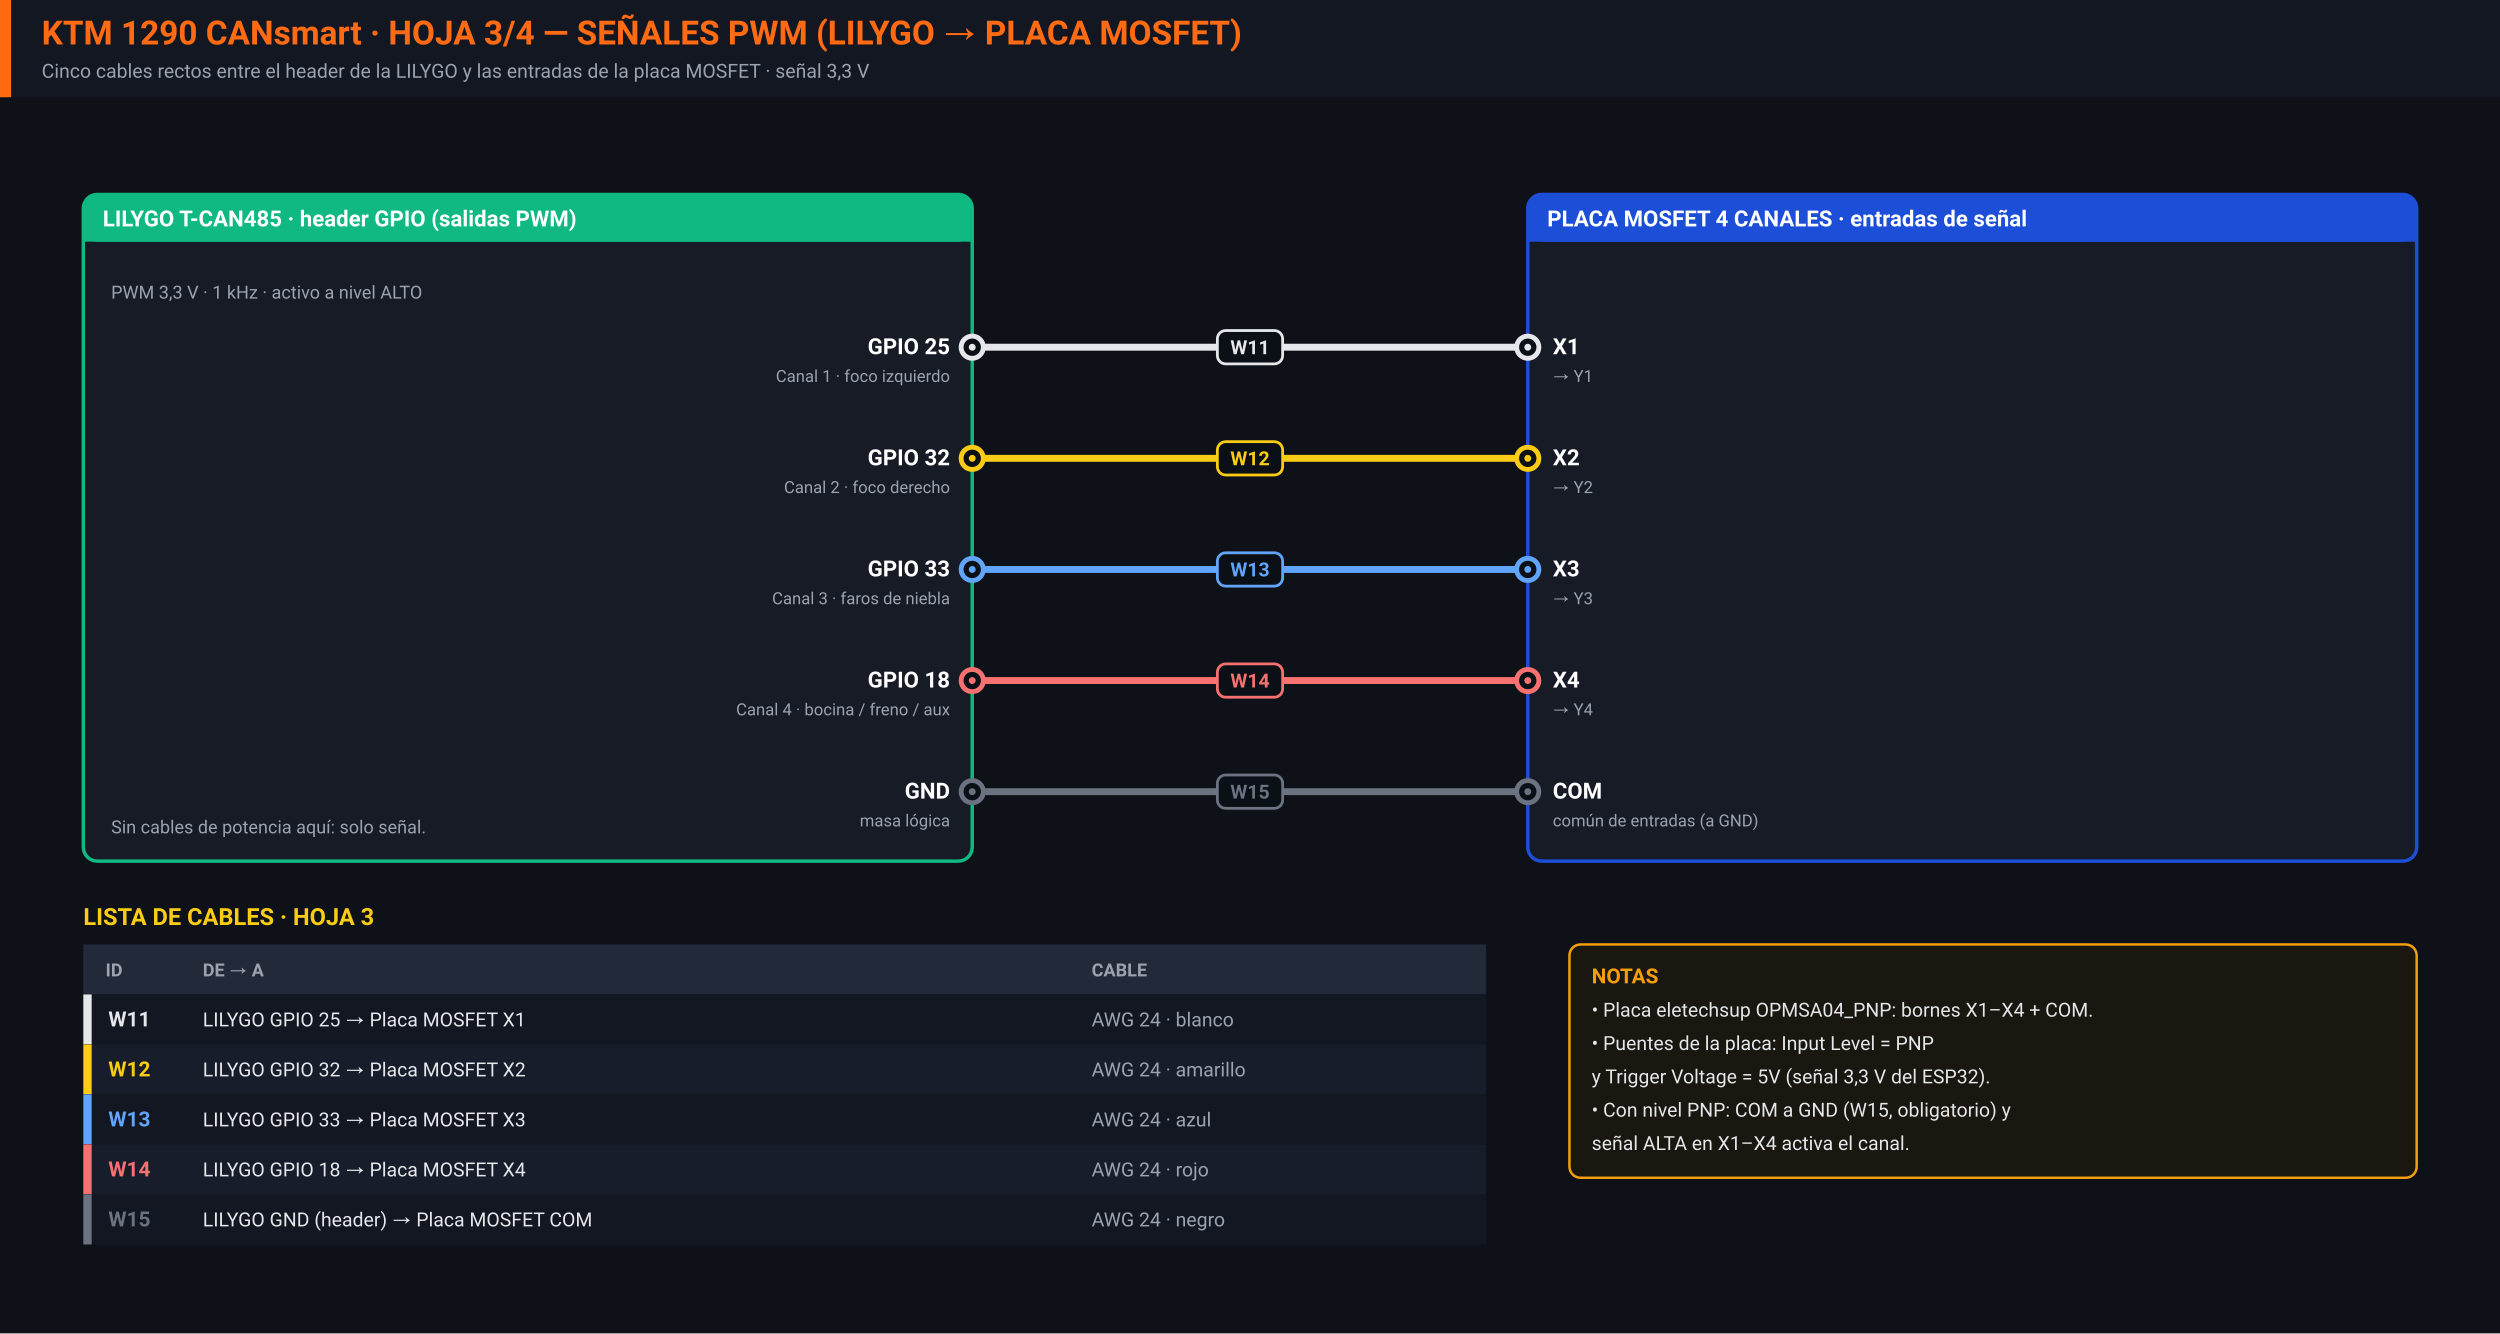
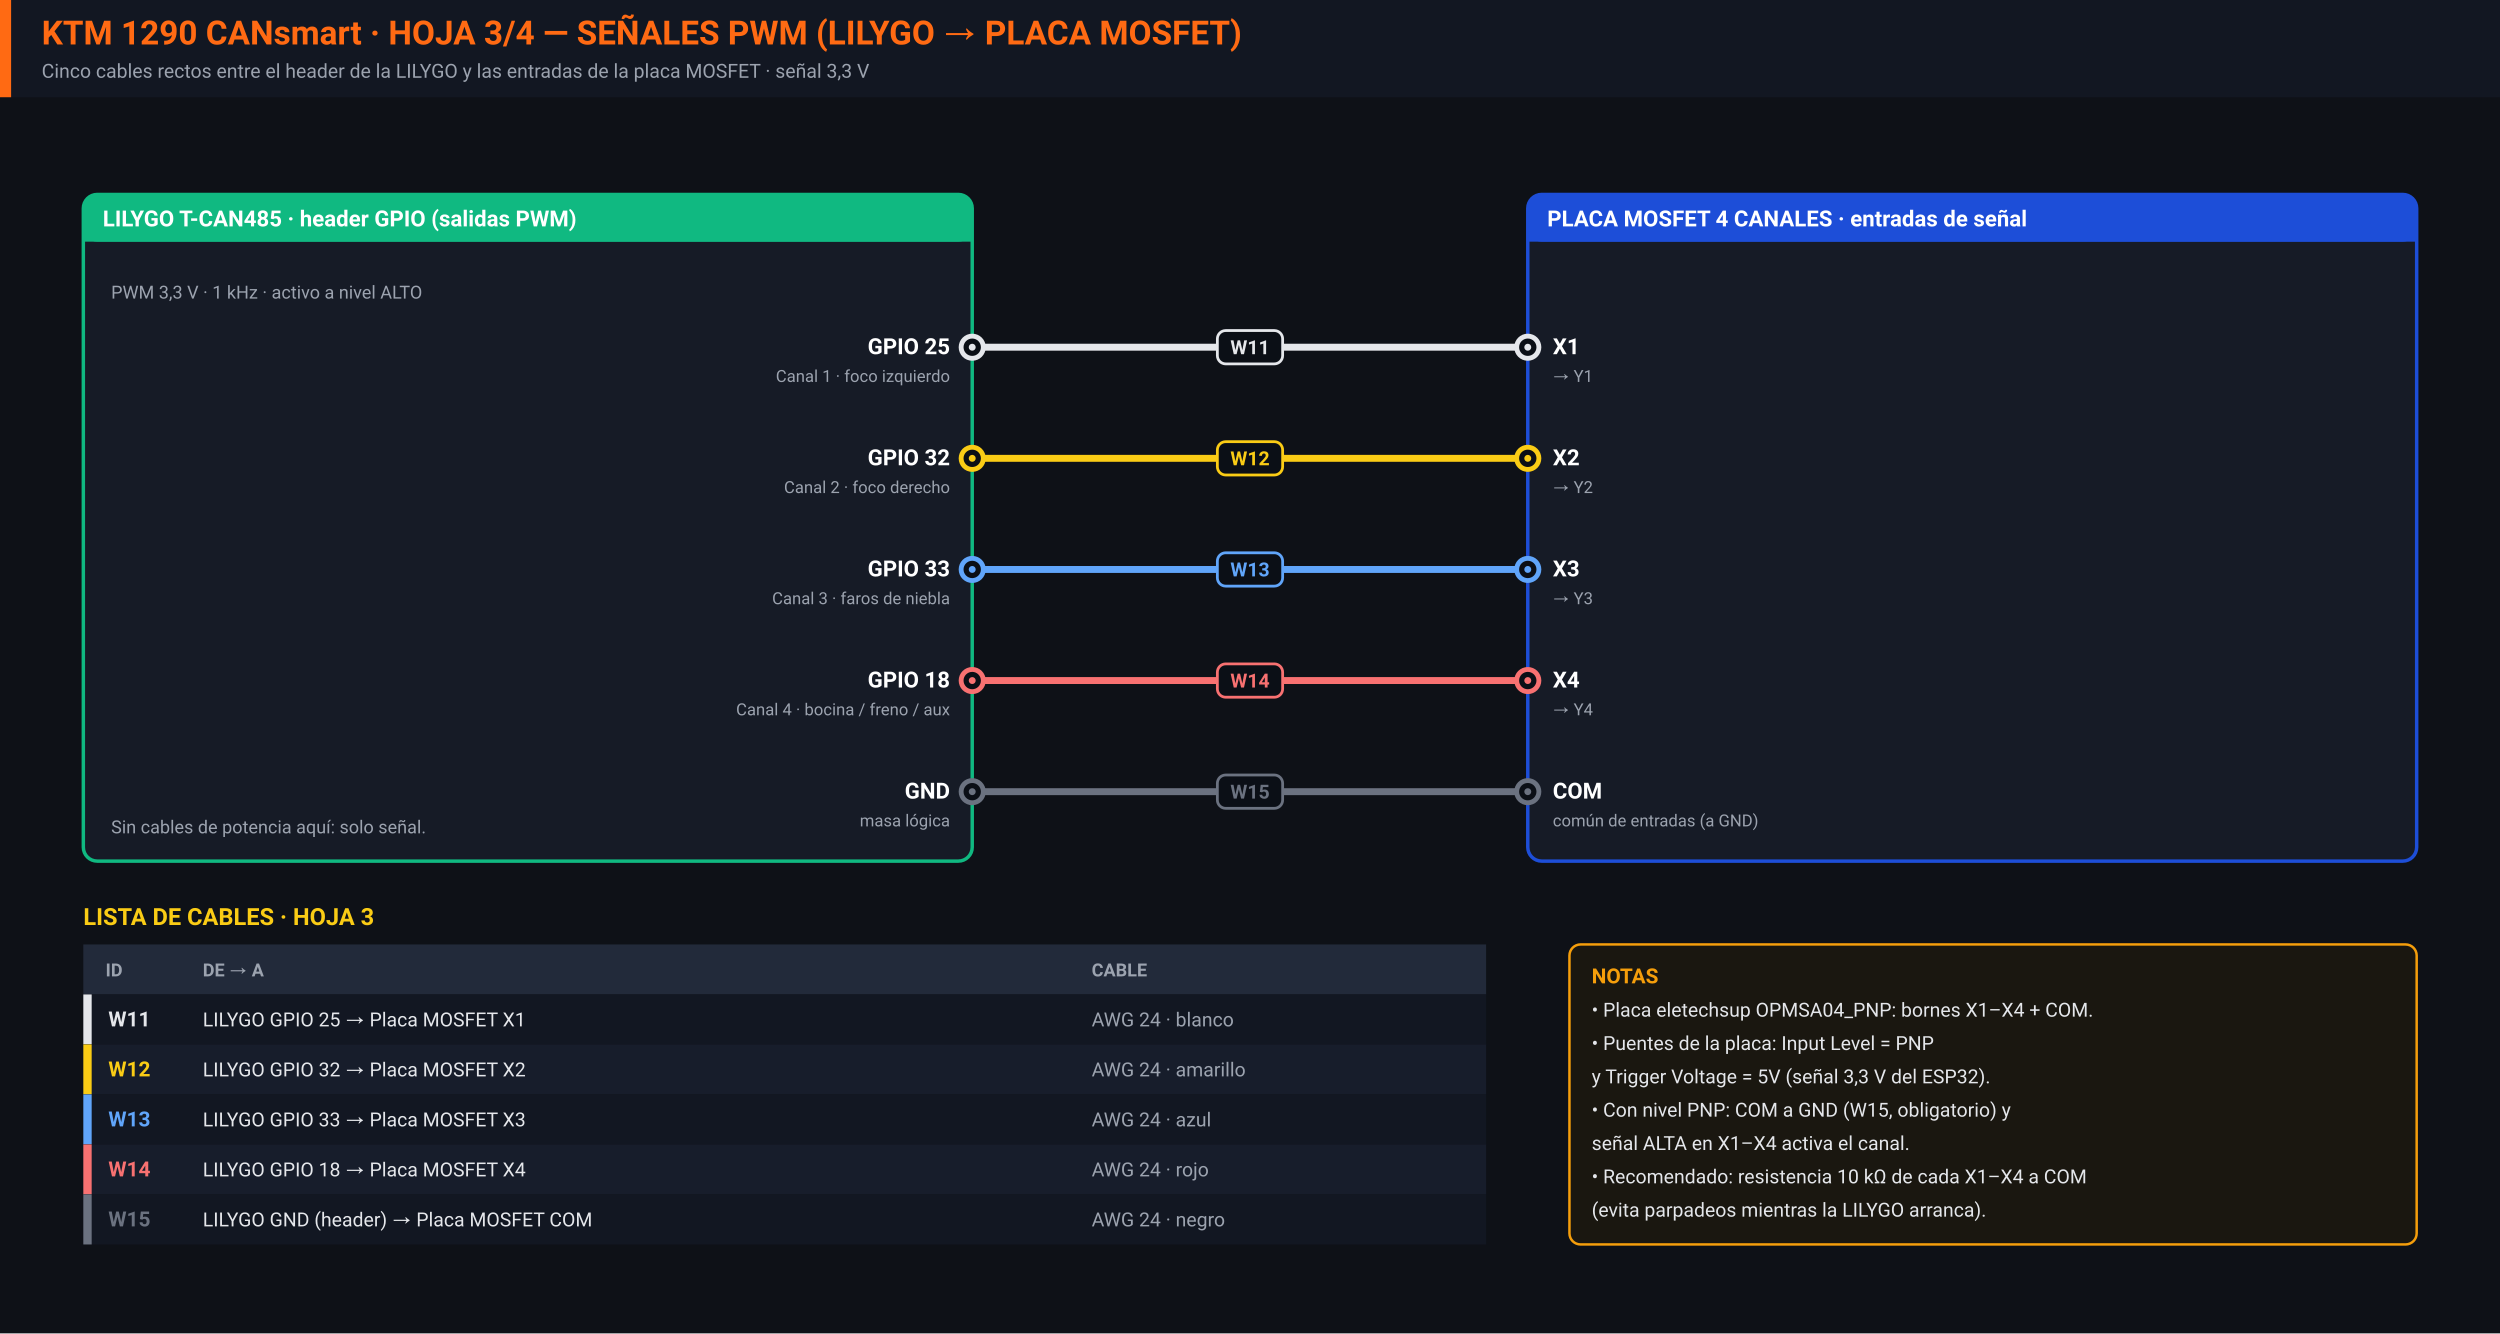
<svg xmlns="http://www.w3.org/2000/svg" viewBox="0 0 1800 960" width="1800" height="960" font-family="'Segoe UI', Roboto, Helvetica, Arial, sans-serif">
  <rect width="1800" height="960" fill="#0e1117" />
  <rect width="1800" height="70" fill="#121722" />
  <rect width="8" height="70" fill="#ff6a13" />
  <text x="30" y="32" font-size="24" font-weight="bold" fill="#ff6a13">KTM 1290 CANsmart · HOJA 3/4 — SEÑALES PWM  (LILYGO → PLACA MOSFET)</text>
  <text x="30" y="56" font-size="14" fill="#9ca3af">Cinco cables rectos entre el header de la LILYGO y las entradas de la placa MOSFET · señal 3,3 V</text>
  <rect x="60" y="140" width="640" height="480" rx="10" fill="#161b26" stroke="#10b981" stroke-width="2.5" />
  <rect x="60" y="140" width="640" height="34" rx="10" fill="#10b981" />
  <rect x="60" y="164" width="640" height="10" fill="#10b981" />
  <text x="74" y="163.0" font-size="16" fill="#ffffff" font-weight="bold" text-anchor="start">LILYGO T-CAN485 · header GPIO (salidas PWM)</text>
  <rect x="1100" y="140" width="640" height="480" rx="10" fill="#161b26" stroke="#1d4ed8" stroke-width="2.5" />
  <rect x="1100" y="140" width="640" height="34" rx="10" fill="#1d4ed8" />
  <rect x="1100" y="164" width="640" height="10" fill="#1d4ed8" />
  <text x="1114" y="163.0" font-size="16" fill="#ffffff" font-weight="bold" text-anchor="start">PLACA MOSFET 4 CANALES · entradas de señal</text>
  <text x="684" y="255" font-size="16" fill="#ffffff" font-weight="bold" text-anchor="end">GPIO 25</text>
  <text x="684" y="275" font-size="12" fill="#9ca3af" font-weight="normal" text-anchor="end">Canal 1 · foco izquierdo</text>
  <text x="1118" y="255" font-size="16" fill="#ffffff" font-weight="bold" text-anchor="start">X1</text>
  <text x="1118" y="275" font-size="12" fill="#9ca3af" font-weight="normal" text-anchor="start">→ Y1</text>
  <text x="684" y="335" font-size="16" fill="#ffffff" font-weight="bold" text-anchor="end">GPIO 32</text>
  <text x="684" y="355" font-size="12" fill="#9ca3af" font-weight="normal" text-anchor="end">Canal 2 · foco derecho</text>
  <text x="1118" y="335" font-size="16" fill="#ffffff" font-weight="bold" text-anchor="start">X2</text>
  <text x="1118" y="355" font-size="12" fill="#9ca3af" font-weight="normal" text-anchor="start">→ Y2</text>
  <text x="684" y="415" font-size="16" fill="#ffffff" font-weight="bold" text-anchor="end">GPIO 33</text>
  <text x="684" y="435" font-size="12" fill="#9ca3af" font-weight="normal" text-anchor="end">Canal 3 · faros de niebla</text>
  <text x="1118" y="415" font-size="16" fill="#ffffff" font-weight="bold" text-anchor="start">X3</text>
  <text x="1118" y="435" font-size="12" fill="#9ca3af" font-weight="normal" text-anchor="start">→ Y3</text>
  <text x="684" y="495" font-size="16" fill="#ffffff" font-weight="bold" text-anchor="end">GPIO 18</text>
  <text x="684" y="515" font-size="12" fill="#9ca3af" font-weight="normal" text-anchor="end">Canal 4 · bocina / freno / aux</text>
  <text x="1118" y="495" font-size="16" fill="#ffffff" font-weight="bold" text-anchor="start">X4</text>
  <text x="1118" y="515" font-size="12" fill="#9ca3af" font-weight="normal" text-anchor="start">→ Y4</text>
  <text x="684" y="575" font-size="16" fill="#ffffff" font-weight="bold" text-anchor="end">GND</text>
  <text x="684" y="595" font-size="12" fill="#9ca3af" font-weight="normal" text-anchor="end">masa lógica</text>
  <text x="1118" y="575" font-size="16" fill="#ffffff" font-weight="bold" text-anchor="start">COM</text>
  <text x="1118" y="595" font-size="12" fill="#9ca3af" font-weight="normal" text-anchor="start">común de entradas (a GND)</text>
  <text x="80" y="215" font-size="13" fill="#9ca3af" font-weight="normal" text-anchor="start">PWM 3,3 V · 1 kHz · activo a nivel ALTO</text>
  <text x="80" y="600" font-size="13" fill="#9ca3af" font-weight="normal" text-anchor="start">Sin cables de potencia aquí: solo señal.</text>
  <text x="60" y="666" font-size="17" fill="#facc15" font-weight="bold" text-anchor="start">LISTA DE CABLES · HOJA 3</text>
  <rect x="60" y="680" width="1010" height="36" fill="#222a3a" />
  <text x="76" y="703.0" font-size="13" fill="#9ca3af" font-weight="bold" text-anchor="start">ID</text>
  <text x="146" y="703.0" font-size="13" fill="#9ca3af" font-weight="bold" text-anchor="start">DE  →  A</text>
  <text x="786" y="703.0" font-size="13" fill="#9ca3af" font-weight="bold" text-anchor="start">CABLE</text>
  <rect x="60" y="716" width="1010" height="36" fill="#121722" />
  <rect x="60" y="716" width="6" height="36" fill="#e5e7eb" />
  <text x="78" y="739.0" font-size="15" fill="#e5e7eb" font-weight="bold" text-anchor="start">W11</text>
  <text x="146" y="739.0" font-size="14" fill="#e5e7eb" font-weight="normal" text-anchor="start">LILYGO GPIO 25  →  Placa MOSFET X1</text>
  <text x="786" y="739.0" font-size="14" fill="#9ca3af" font-weight="normal" text-anchor="start">AWG 24 · blanco</text>
  <rect x="60" y="752" width="1010" height="36" fill="#171d2b" />
  <rect x="60" y="752" width="6" height="36" fill="#facc15" />
  <text x="78" y="775.0" font-size="15" fill="#facc15" font-weight="bold" text-anchor="start">W12</text>
  <text x="146" y="775.0" font-size="14" fill="#e5e7eb" font-weight="normal" text-anchor="start">LILYGO GPIO 32  →  Placa MOSFET X2</text>
  <text x="786" y="775.0" font-size="14" fill="#9ca3af" font-weight="normal" text-anchor="start">AWG 24 · amarillo</text>
  <rect x="60" y="788" width="1010" height="36" fill="#121722" />
  <rect x="60" y="788" width="6" height="36" fill="#60a5fa" />
  <text x="78" y="811.0" font-size="15" fill="#60a5fa" font-weight="bold" text-anchor="start">W13</text>
  <text x="146" y="811.0" font-size="14" fill="#e5e7eb" font-weight="normal" text-anchor="start">LILYGO GPIO 33  →  Placa MOSFET X3</text>
  <text x="786" y="811.0" font-size="14" fill="#9ca3af" font-weight="normal" text-anchor="start">AWG 24 · azul</text>
  <rect x="60" y="824" width="1010" height="36" fill="#171d2b" />
  <rect x="60" y="824" width="6" height="36" fill="#f87171" />
  <text x="78" y="847.0" font-size="15" fill="#f87171" font-weight="bold" text-anchor="start">W14</text>
  <text x="146" y="847.0" font-size="14" fill="#e5e7eb" font-weight="normal" text-anchor="start">LILYGO GPIO 18  →  Placa MOSFET X4</text>
  <text x="786" y="847.0" font-size="14" fill="#9ca3af" font-weight="normal" text-anchor="start">AWG 24 · rojo</text>
  <rect x="60" y="860" width="1010" height="36" fill="#121722" />
  <rect x="60" y="860" width="6" height="36" fill="#6b7280" />
  <text x="78" y="883.0" font-size="15" fill="#6b7280" font-weight="bold" text-anchor="start">W15</text>
  <text x="146" y="883.0" font-size="14" fill="#e5e7eb" font-weight="normal" text-anchor="start">LILYGO GND (header)  →  Placa MOSFET COM</text>
  <text x="786" y="883.0" font-size="14" fill="#9ca3af" font-weight="normal" text-anchor="start">AWG 24 · negro</text>
-   <rect x="1130" y="680" width="610" height="168" rx="8" fill="#1a1710" stroke="#f59e0b" stroke-width="1.8" />
+   <rect x="1130" y="680" width="610" height="216" rx="8" fill="#1a1710" stroke="#f59e0b" stroke-width="1.8" />
  <text x="1146" y="708" font-size="15" fill="#f59e0b" font-weight="bold" text-anchor="start">NOTAS</text>
  <text x="1146" y="732" font-size="14" fill="#e5e7eb" font-weight="normal" text-anchor="start">• Placa eletechsup OPMSA04_PNP: bornes X1–X4 + COM.</text>
  <text x="1146" y="756" font-size="14" fill="#e5e7eb" font-weight="normal" text-anchor="start">• Puentes de la placa: Input Level = PNP</text>
  <text x="1146" y="780" font-size="14" fill="#e5e7eb" font-weight="normal" text-anchor="start">  y Trigger Voltage = 5V (señal 3,3 V del ESP32).</text>
  <text x="1146" y="804" font-size="14" fill="#e5e7eb" font-weight="normal" text-anchor="start">• Con nivel PNP: COM a GND (W15, obligatorio) y</text>
  <text x="1146" y="828" font-size="14" fill="#e5e7eb" font-weight="normal" text-anchor="start">  señal ALTA en X1–X4 activa el canal.</text>
+   <text x="1146" y="852" font-size="14" fill="#e5e7eb" font-weight="normal" text-anchor="start">• Recomendado: resistencia 10 kΩ de cada X1–X4 a COM</text>
+   <text x="1146" y="876" font-size="14" fill="#e5e7eb" font-weight="normal" text-anchor="start">  (evita parpadeos mientras la LILYGO arranca).</text>
  <path d="M 700 250 L 1100 250" fill="none" stroke="#e5e7eb" stroke-width="5" stroke-linecap="round" stroke-linejoin="round" />
  <path d="M 700 330 L 1100 330" fill="none" stroke="#facc15" stroke-width="5" stroke-linecap="round" stroke-linejoin="round" />
  <path d="M 700 410 L 1100 410" fill="none" stroke="#60a5fa" stroke-width="5" stroke-linecap="round" stroke-linejoin="round" />
  <path d="M 700 490 L 1100 490" fill="none" stroke="#f87171" stroke-width="5" stroke-linecap="round" stroke-linejoin="round" />
  <path d="M 700 570 L 1100 570" fill="none" stroke="#6b7280" stroke-width="5" stroke-linecap="round" stroke-linejoin="round" />
  <circle cx="700" cy="250" r="8" fill="#0b0f16" stroke="#e5e7eb" stroke-width="3.5" />
  <circle cx="700" cy="250" r="2.5" fill="#e5e7eb" />
  <circle cx="1100" cy="250" r="8" fill="#0b0f16" stroke="#e5e7eb" stroke-width="3.5" />
  <circle cx="1100" cy="250" r="2.5" fill="#e5e7eb" />
  <circle cx="700" cy="330" r="8" fill="#0b0f16" stroke="#facc15" stroke-width="3.5" />
  <circle cx="700" cy="330" r="2.5" fill="#facc15" />
  <circle cx="1100" cy="330" r="8" fill="#0b0f16" stroke="#facc15" stroke-width="3.5" />
  <circle cx="1100" cy="330" r="2.5" fill="#facc15" />
  <circle cx="700" cy="410" r="8" fill="#0b0f16" stroke="#60a5fa" stroke-width="3.5" />
  <circle cx="700" cy="410" r="2.5" fill="#60a5fa" />
  <circle cx="1100" cy="410" r="8" fill="#0b0f16" stroke="#60a5fa" stroke-width="3.5" />
  <circle cx="1100" cy="410" r="2.5" fill="#60a5fa" />
  <circle cx="700" cy="490" r="8" fill="#0b0f16" stroke="#f87171" stroke-width="3.5" />
  <circle cx="700" cy="490" r="2.5" fill="#f87171" />
  <circle cx="1100" cy="490" r="8" fill="#0b0f16" stroke="#f87171" stroke-width="3.5" />
  <circle cx="1100" cy="490" r="2.5" fill="#f87171" />
  <circle cx="700" cy="570" r="8" fill="#0b0f16" stroke="#6b7280" stroke-width="3.5" />
  <circle cx="700" cy="570" r="2.5" fill="#6b7280" />
  <circle cx="1100" cy="570" r="8" fill="#0b0f16" stroke="#6b7280" stroke-width="3.5" />
  <circle cx="1100" cy="570" r="2.5" fill="#6b7280" />
  <rect x="876.5" y="238" width="47" height="24" rx="6" fill="#0b0f16" stroke="#e5e7eb" stroke-width="2" />
  <text x="900" y="255" font-size="14" font-weight="bold" fill="#e5e7eb" text-anchor="middle">W11</text>
  <rect x="876.5" y="318" width="47" height="24" rx="6" fill="#0b0f16" stroke="#facc15" stroke-width="2" />
  <text x="900" y="335" font-size="14" font-weight="bold" fill="#facc15" text-anchor="middle">W12</text>
  <rect x="876.5" y="398" width="47" height="24" rx="6" fill="#0b0f16" stroke="#60a5fa" stroke-width="2" />
  <text x="900" y="415" font-size="14" font-weight="bold" fill="#60a5fa" text-anchor="middle">W13</text>
  <rect x="876.5" y="478" width="47" height="24" rx="6" fill="#0b0f16" stroke="#f87171" stroke-width="2" />
  <text x="900" y="495" font-size="14" font-weight="bold" fill="#f87171" text-anchor="middle">W14</text>
  <rect x="876.5" y="558" width="47" height="24" rx="6" fill="#0b0f16" stroke="#6b7280" stroke-width="2" />
  <text x="900" y="575" font-size="14" font-weight="bold" fill="#6b7280" text-anchor="middle">W15</text>
</svg>
